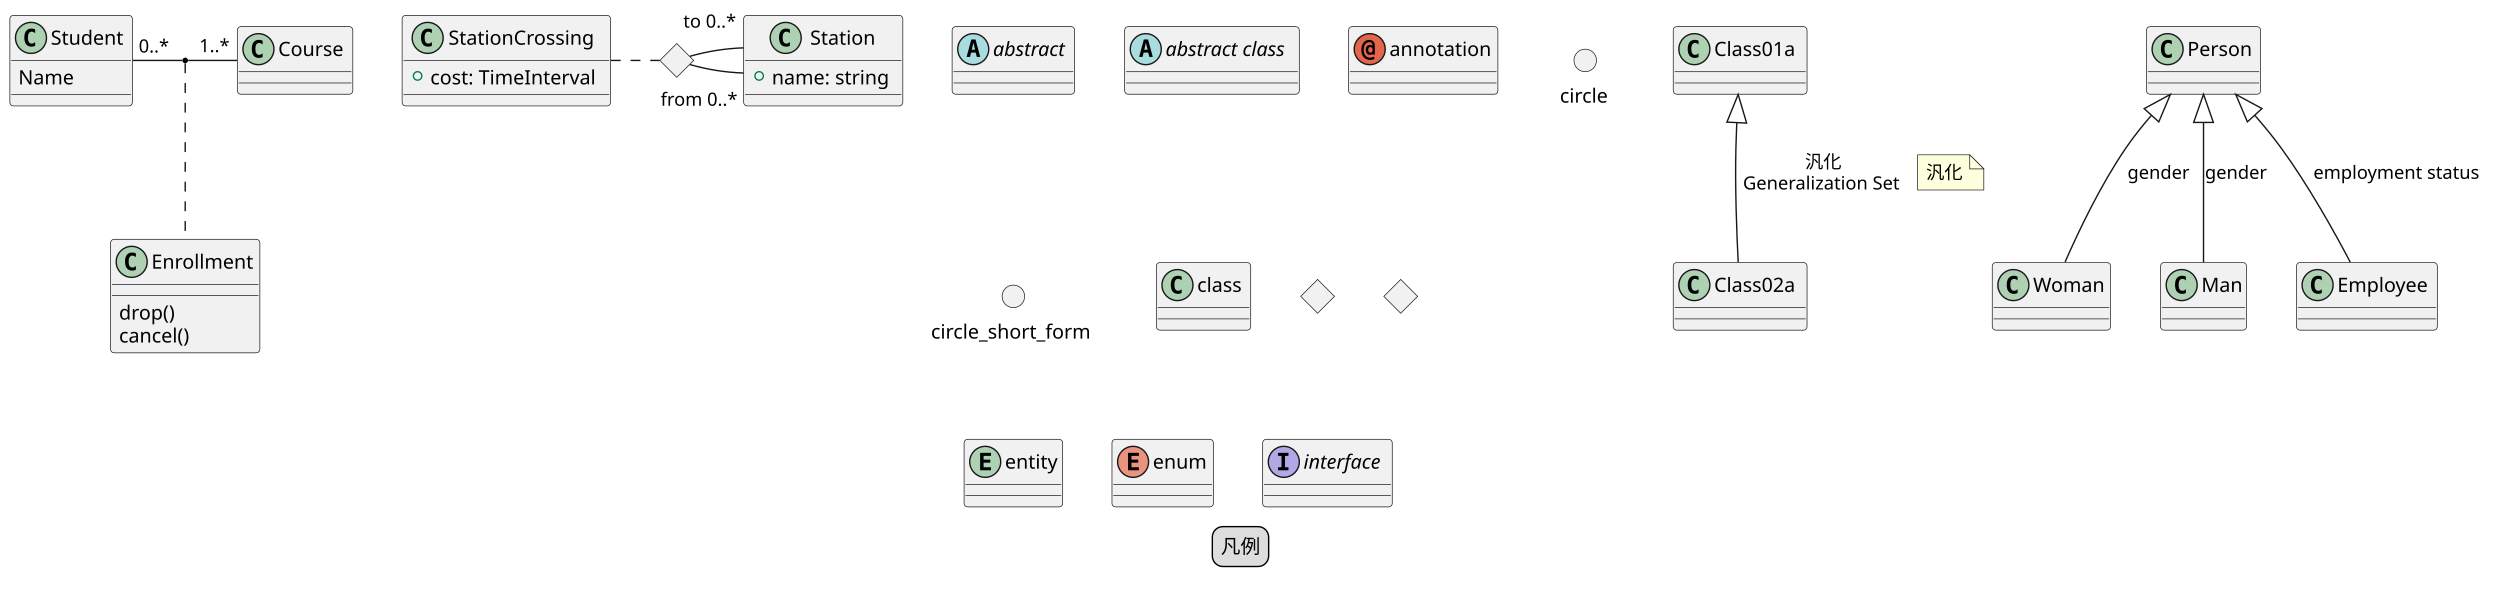
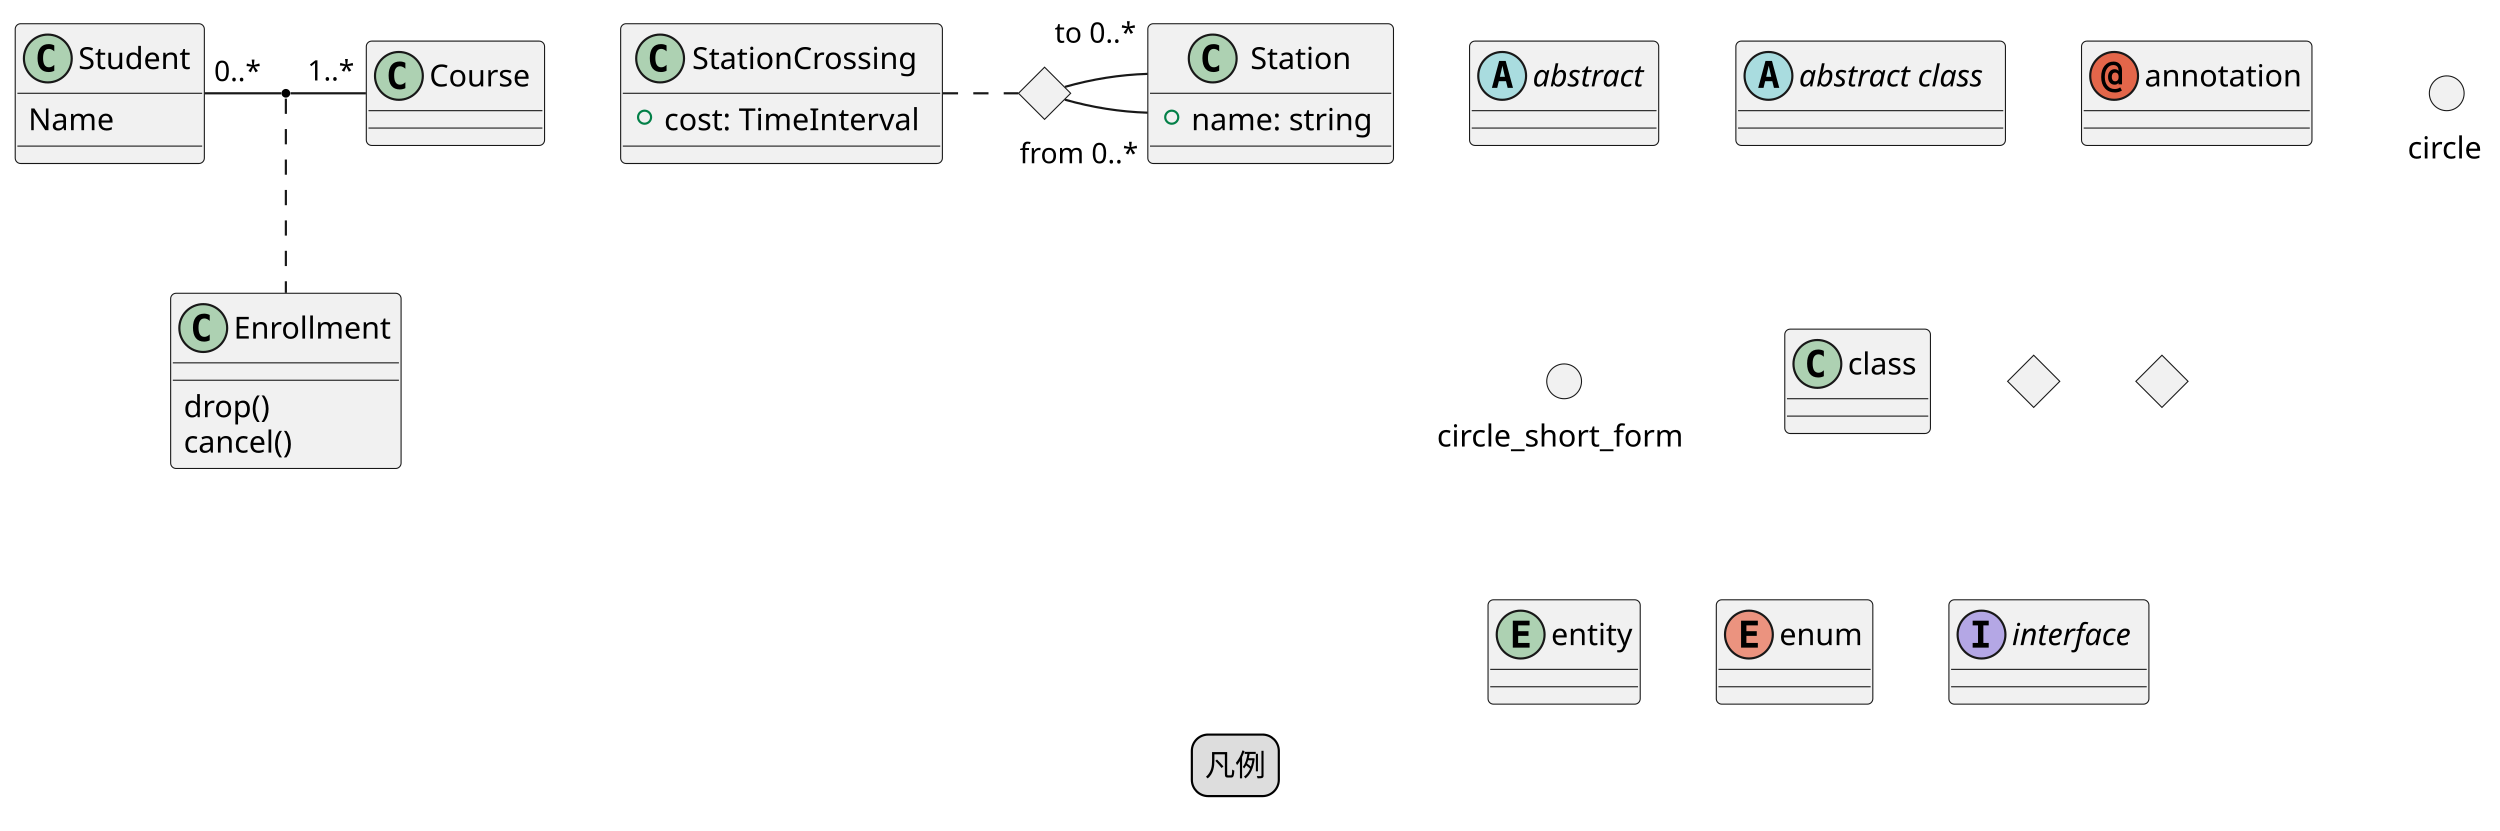
- <svg xmlns="http://www.w3.org/2000/svg" contentStyleType="text/css" height="418px" preserveAspectRatio="none" style="width:1775px;height:418px;background:#FFFFFF;" version="1.1" viewBox="0 0 1775 418" width="1775px" zoomAndPan="magnify">
+ <svg xmlns="http://www.w3.org/2000/svg" contentStyleType="text/css" height="382px" preserveAspectRatio="none" style="width:1150px;height:382px;background:#FFFFFF;" version="1.1" viewBox="0 0 1150 382" width="1150px" zoomAndPan="magnify">
  <defs />
  <g>
    <g id="elem_abstract">
      <rect codeLine="5" fill="#F1F1F1" height="48" id="abstract" rx="2.5" ry="2.5" style="stroke:#181818;stroke-width:0.5;" width="87" x="676" y="18.909" />
      <ellipse cx="691" cy="34.909" fill="#A9DCDF" rx="11" ry="11" style="stroke:#181818;stroke-width:1.0;" />
      <path d="M691.109,30.253 L689.953,35.331 L692.281,35.331 L691.109,30.253 Z M689.625,28.019 L692.609,28.019 L695.969,40.409 L693.516,40.409 L692.75,37.347 L689.469,37.347 L688.719,40.409 L686.281,40.409 L689.625,28.019 Z " fill="#000000" />
      <text fill="#000000" font-family="sans-serif" font-size="14" font-style="italic" lengthAdjust="spacing" textLength="55" x="705" y="39.756">abstract</text>
      <line style="stroke:#181818;stroke-width:0.5;" x1="677" x2="762" y1="50.909" y2="50.909" />
      <line style="stroke:#181818;stroke-width:0.5;" x1="677" x2="762" y1="58.909" y2="58.909" />
    </g>
    <g id="elem_abstract class">
      <rect codeLine="6" fill="#F1F1F1" height="48" id="abstract class" rx="2.5" ry="2.5" style="stroke:#181818;stroke-width:0.5;" width="124" x="798.5" y="18.909" />
      <ellipse cx="813.5" cy="34.909" fill="#A9DCDF" rx="11" ry="11" style="stroke:#181818;stroke-width:1.0;" />
      <path d="M813.609,30.253 L812.453,35.331 L814.781,35.331 L813.609,30.253 Z M812.125,28.019 L815.109,28.019 L818.469,40.409 L816.016,40.409 L815.25,37.347 L811.969,37.347 L811.219,40.409 L808.781,40.409 L812.125,28.019 Z " fill="#000000" />
      <text fill="#000000" font-family="sans-serif" font-size="14" font-style="italic" lengthAdjust="spacing" textLength="92" x="827.5" y="39.756">abstract class</text>
      <line style="stroke:#181818;stroke-width:0.5;" x1="799.5" x2="921.5" y1="50.909" y2="50.909" />
      <line style="stroke:#181818;stroke-width:0.5;" x1="799.5" x2="921.5" y1="58.909" y2="58.909" />
    </g>
    <g id="elem_annotation">
      <rect codeLine="7" fill="#F1F1F1" height="48" id="annotation" rx="2.5" ry="2.5" style="stroke:#181818;stroke-width:0.5;" width="106" x="957.5" y="18.909" />
      <ellipse cx="972.5" cy="34.909" fill="#E3664A" rx="11" ry="11" style="stroke:#181818;stroke-width:1.0;" />
      <path d="M974.578,35.378 Q974.578,34.441 974.156,33.909 Q973.734,33.378 972.984,33.378 Q972.25,33.378 971.828,33.909 Q971.422,34.441 971.422,35.378 Q971.422,36.331 971.828,36.862 Q972.25,37.394 972.984,37.394 Q973.734,37.394 974.156,36.862 Q974.578,36.331 974.578,35.378 Z M976.125,38.784 L974.5,38.784 L974.5,38.112 Q974.172,38.55 973.75,38.753 Q973.328,38.956 972.719,38.956 Q971.359,38.956 970.531,37.987 Q969.703,37.003 969.703,35.378 Q969.703,33.784 970.531,32.816 Q971.359,31.831 972.719,31.831 Q973.312,31.831 973.766,32.034 Q974.219,32.237 974.5,32.628 L974.5,32.284 Q974.5,31.159 973.875,30.55 Q973.25,29.925 972.109,29.925 Q970.391,29.925 969.297,31.456 Q968.203,32.972 968.203,35.409 Q968.203,37.956 969.453,39.456 Q970.719,40.956 972.828,40.956 Q973.484,40.956 974.109,40.769 Q974.734,40.581 975.312,40.191 L976.078,41.644 Q975.406,42.097 974.609,42.316 Q973.812,42.55 972.906,42.55 Q970,42.55 968.266,40.612 Q966.547,38.691 966.547,35.409 Q966.547,32.191 968.094,30.269 Q969.656,28.331 972.219,28.331 Q974.016,28.331 975.062,29.425 Q976.125,30.519 976.125,32.394 L976.125,38.784 Z " fill="#000000" />
      <text fill="#000000" font-family="sans-serif" font-size="14" lengthAdjust="spacing" textLength="74" x="986.5" y="39.756">annotation</text>
      <line style="stroke:#181818;stroke-width:0.5;" x1="958.5" x2="1062.5" y1="50.909" y2="50.909" />
      <line style="stroke:#181818;stroke-width:0.5;" x1="958.5" x2="1062.5" y1="58.909" y2="58.909" />
    </g>
    <g id="elem_circle">
      <ellipse cx="1125.5" cy="42.909" fill="#F1F1F1" rx="8" ry="8" style="stroke:#181818;stroke-width:0.5;" />
      <text fill="#000000" font-family="sans-serif" font-size="14" lengthAdjust="spacing" textLength="36" x="1107.5" y="72.904">circle</text>
    </g>
    <g id="elem_circle_short_form">
-       <ellipse cx="719.5" cy="210.409" fill="#F1F1F1" rx="8" ry="8" style="stroke:#181818;stroke-width:0.5;" />
-       <text fill="#000000" font-family="sans-serif" font-size="14" lengthAdjust="spacing" textLength="117" x="661" y="240.405">circle_short_form</text>
+       <ellipse cx="719.5" cy="175.409" fill="#F1F1F1" rx="8" ry="8" style="stroke:#181818;stroke-width:0.5;" />
+       <text fill="#000000" font-family="sans-serif" font-size="14" lengthAdjust="spacing" textLength="117" x="661" y="205.405">circle_short_form</text>
    </g>
    <g id="elem_class">
-       <rect codeLine="10" fill="#F1F1F1" height="48" id="class" rx="2.5" ry="2.5" style="stroke:#181818;stroke-width:0.5;" width="67" x="821" y="186.409" />
-       <ellipse cx="836" cy="202.409" fill="#ADD1B2" rx="11" ry="11" style="stroke:#181818;stroke-width:1.0;" />
-       <path d="M838.969,208.05 Q838.391,208.347 837.75,208.488 Q837.109,208.644 836.406,208.644 Q833.906,208.644 832.578,207.003 Q831.266,205.347 831.266,202.222 Q831.266,199.097 832.578,197.441 Q833.906,195.784 836.406,195.784 Q837.109,195.784 837.75,195.941 Q838.406,196.097 838.969,196.394 L838.969,199.113 Q838.344,198.534 837.75,198.269 Q837.156,197.988 836.531,197.988 Q835.188,197.988 834.5,199.066 Q833.812,200.128 833.812,202.222 Q833.812,204.316 834.5,205.394 Q835.188,206.456 836.531,206.456 Q837.156,206.456 837.75,206.191 Q838.344,205.909 838.969,205.331 L838.969,208.05 Z " fill="#000000" />
-       <text fill="#000000" font-family="sans-serif" font-size="14" lengthAdjust="spacing" textLength="35" x="850" y="207.256">class</text>
-       <line style="stroke:#181818;stroke-width:0.5;" x1="822" x2="887" y1="218.409" y2="218.409" />
-       <line style="stroke:#181818;stroke-width:0.5;" x1="822" x2="887" y1="226.409" y2="226.409" />
+       <rect codeLine="10" fill="#F1F1F1" height="48" id="class" rx="2.5" ry="2.5" style="stroke:#181818;stroke-width:0.5;" width="67" x="821" y="151.409" />
+       <ellipse cx="836" cy="167.409" fill="#ADD1B2" rx="11" ry="11" style="stroke:#181818;stroke-width:1.0;" />
+       <path d="M838.969,173.05 Q838.391,173.347 837.75,173.488 Q837.109,173.644 836.406,173.644 Q833.906,173.644 832.578,172.003 Q831.266,170.347 831.266,167.222 Q831.266,164.097 832.578,162.441 Q833.906,160.784 836.406,160.784 Q837.109,160.784 837.75,160.941 Q838.406,161.097 838.969,161.394 L838.969,164.113 Q838.344,163.534 837.75,163.269 Q837.156,162.988 836.531,162.988 Q835.188,162.988 834.5,164.066 Q833.812,165.128 833.812,167.222 Q833.812,169.316 834.5,170.394 Q835.188,171.456 836.531,171.456 Q837.156,171.456 837.75,171.191 Q838.344,170.909 838.969,170.331 L838.969,173.05 Z " fill="#000000" />
+       <text fill="#000000" font-family="sans-serif" font-size="14" lengthAdjust="spacing" textLength="35" x="850" y="172.256">class</text>
+       <line style="stroke:#181818;stroke-width:0.5;" x1="822" x2="887" y1="183.409" y2="183.409" />
+       <line style="stroke:#181818;stroke-width:0.5;" x1="822" x2="887" y1="191.409" y2="191.409" />
    </g>
    <g id="elem_diamond">
-       <polygon fill="#F1F1F1" points="935.5,198.409,947.5,210.409,935.5,222.409,923.5,210.409,935.5,198.409" style="stroke:#181818;stroke-width:0.5;" />
+       <polygon fill="#F1F1F1" points="935.5,163.409,947.5,175.409,935.5,187.409,923.5,175.409,935.5,163.409" style="stroke:#181818;stroke-width:0.5;" />
    </g>
-     <polygon fill="#F1F1F1" points="994.5,198.409,1006.5,210.409,994.5,222.409,982.5,210.409,994.5,198.409" style="stroke:#181818;stroke-width:0.5;" />
+     <polygon fill="#F1F1F1" points="994.5,163.409,1006.5,175.409,994.5,187.409,982.5,175.409,994.5,163.409" style="stroke:#181818;stroke-width:0.5;" />
    <g id="elem_entity">
-       <rect codeLine="13" fill="#F1F1F1" height="48" id="entity" rx="2.5" ry="2.5" style="stroke:#181818;stroke-width:0.5;" width="70" x="684.5" y="311.909" />
-       <ellipse cx="699.5" cy="327.909" fill="#ADD1B2" rx="11" ry="11" style="stroke:#181818;stroke-width:1.0;" />
-       <path d="M703.609,333.909 L695.891,333.909 L695.891,321.519 L703.609,321.519 L703.609,323.675 L698.344,323.675 L698.344,326.347 L703.109,326.347 L703.109,328.503 L698.344,328.503 L698.344,331.753 L703.609,331.753 L703.609,333.909 Z " fill="#000000" />
-       <text fill="#000000" font-family="sans-serif" font-size="14" lengthAdjust="spacing" textLength="38" x="713.5" y="332.756">entity</text>
-       <line style="stroke:#181818;stroke-width:0.5;" x1="685.5" x2="753.5" y1="343.909" y2="343.909" />
-       <line style="stroke:#181818;stroke-width:0.5;" x1="685.5" x2="753.5" y1="351.909" y2="351.909" />
+       <rect codeLine="13" fill="#F1F1F1" height="48" id="entity" rx="2.5" ry="2.5" style="stroke:#181818;stroke-width:0.5;" width="70" x="684.5" y="275.909" />
+       <ellipse cx="699.5" cy="291.909" fill="#ADD1B2" rx="11" ry="11" style="stroke:#181818;stroke-width:1.0;" />
+       <path d="M703.609,297.909 L695.891,297.909 L695.891,285.519 L703.609,285.519 L703.609,287.675 L698.344,287.675 L698.344,290.347 L703.109,290.347 L703.109,292.503 L698.344,292.503 L698.344,295.753 L703.609,295.753 L703.609,297.909 Z " fill="#000000" />
+       <text fill="#000000" font-family="sans-serif" font-size="14" lengthAdjust="spacing" textLength="38" x="713.5" y="296.756">entity</text>
+       <line style="stroke:#181818;stroke-width:0.5;" x1="685.5" x2="753.5" y1="307.909" y2="307.909" />
+       <line style="stroke:#181818;stroke-width:0.5;" x1="685.5" x2="753.5" y1="315.909" y2="315.909" />
    </g>
    <g id="elem_enum">
-       <rect codeLine="14" fill="#F1F1F1" height="48" id="enum" rx="2.5" ry="2.5" style="stroke:#181818;stroke-width:0.5;" width="72" x="789.5" y="311.909" />
-       <ellipse cx="804.5" cy="327.909" fill="#EB937F" rx="11" ry="11" style="stroke:#181818;stroke-width:1.0;" />
-       <path d="M808.609,333.909 L800.891,333.909 L800.891,321.519 L808.609,321.519 L808.609,323.675 L803.344,323.675 L803.344,326.347 L808.109,326.347 L808.109,328.503 L803.344,328.503 L803.344,331.753 L808.609,331.753 L808.609,333.909 Z " fill="#000000" />
-       <text fill="#000000" font-family="sans-serif" font-size="14" lengthAdjust="spacing" textLength="40" x="818.5" y="332.756">enum</text>
-       <line style="stroke:#181818;stroke-width:0.5;" x1="790.5" x2="860.5" y1="343.909" y2="343.909" />
-       <line style="stroke:#181818;stroke-width:0.5;" x1="790.5" x2="860.5" y1="351.909" y2="351.909" />
+       <rect codeLine="14" fill="#F1F1F1" height="48" id="enum" rx="2.5" ry="2.5" style="stroke:#181818;stroke-width:0.5;" width="72" x="789.5" y="275.909" />
+       <ellipse cx="804.5" cy="291.909" fill="#EB937F" rx="11" ry="11" style="stroke:#181818;stroke-width:1.0;" />
+       <path d="M808.609,297.909 L800.891,297.909 L800.891,285.519 L808.609,285.519 L808.609,287.675 L803.344,287.675 L803.344,290.347 L808.109,290.347 L808.109,292.503 L803.344,292.503 L803.344,295.753 L808.609,295.753 L808.609,297.909 Z " fill="#000000" />
+       <text fill="#000000" font-family="sans-serif" font-size="14" lengthAdjust="spacing" textLength="40" x="818.5" y="296.756">enum</text>
+       <line style="stroke:#181818;stroke-width:0.5;" x1="790.5" x2="860.5" y1="307.909" y2="307.909" />
+       <line style="stroke:#181818;stroke-width:0.5;" x1="790.5" x2="860.5" y1="315.909" y2="315.909" />
    </g>
    <g id="elem_interface">
-       <rect codeLine="15" fill="#F1F1F1" height="48" id="interface" rx="2.5" ry="2.5" style="stroke:#181818;stroke-width:0.5;" width="92" x="896.5" y="311.909" />
-       <ellipse cx="911.5" cy="327.909" fill="#B4A7E5" rx="11" ry="11" style="stroke:#181818;stroke-width:1.0;" />
-       <path d="M907.422,323.675 L907.422,321.519 L914.812,321.519 L914.812,323.675 L912.344,323.675 L912.344,331.753 L914.812,331.753 L914.812,333.909 L907.422,333.909 L907.422,331.753 L909.891,331.753 L909.891,323.675 L907.422,323.675 Z " fill="#000000" />
-       <text fill="#000000" font-family="sans-serif" font-size="14" font-style="italic" lengthAdjust="spacing" textLength="60" x="925.5" y="332.756">interface</text>
-       <line style="stroke:#181818;stroke-width:0.5;" x1="897.5" x2="987.5" y1="343.909" y2="343.909" />
-       <line style="stroke:#181818;stroke-width:0.5;" x1="897.5" x2="987.5" y1="351.909" y2="351.909" />
-     </g>
-     <g id="elem_Class01a">
-       <rect fill="#F1F1F1" height="48" id="Class01a" rx="2.5" ry="2.5" style="stroke:#181818;stroke-width:0.5;" width="95" x="1188" y="18.909" />
-       <ellipse cx="1203" cy="34.909" fill="#ADD1B2" rx="11" ry="11" style="stroke:#181818;stroke-width:1.0;" />
-       <path d="M1205.969,40.55 Q1205.391,40.847 1204.75,40.987 Q1204.109,41.144 1203.406,41.144 Q1200.906,41.144 1199.578,39.503 Q1198.266,37.847 1198.266,34.722 Q1198.266,31.597 1199.578,29.941 Q1200.906,28.284 1203.406,28.284 Q1204.109,28.284 1204.75,28.441 Q1205.406,28.597 1205.969,28.894 L1205.969,31.613 Q1205.344,31.034 1204.75,30.769 Q1204.156,30.488 1203.531,30.488 Q1202.188,30.488 1201.5,31.566 Q1200.812,32.628 1200.812,34.722 Q1200.812,36.816 1201.5,37.894 Q1202.188,38.956 1203.531,38.956 Q1204.156,38.956 1204.75,38.691 Q1205.344,38.409 1205.969,37.831 L1205.969,40.55 Z " fill="#000000" />
-       <text fill="#000000" font-family="sans-serif" font-size="14" lengthAdjust="spacing" textLength="63" x="1217" y="39.756">Class01a</text>
-       <line style="stroke:#181818;stroke-width:0.5;" x1="1189" x2="1282" y1="50.909" y2="50.909" />
-       <line style="stroke:#181818;stroke-width:0.5;" x1="1189" x2="1282" y1="58.909" y2="58.909" />
-     </g>
-     <g id="elem_Class02a">
-       <rect fill="#F1F1F1" height="48" id="Class02a" rx="2.5" ry="2.5" style="stroke:#181818;stroke-width:0.5;" width="95" x="1188" y="186.409" />
-       <ellipse cx="1203" cy="202.409" fill="#ADD1B2" rx="11" ry="11" style="stroke:#181818;stroke-width:1.0;" />
-       <path d="M1205.969,208.05 Q1205.391,208.347 1204.75,208.488 Q1204.109,208.644 1203.406,208.644 Q1200.906,208.644 1199.578,207.003 Q1198.266,205.347 1198.266,202.222 Q1198.266,199.097 1199.578,197.441 Q1200.906,195.784 1203.406,195.784 Q1204.109,195.784 1204.75,195.941 Q1205.406,196.097 1205.969,196.394 L1205.969,199.113 Q1205.344,198.534 1204.75,198.269 Q1204.156,197.988 1203.531,197.988 Q1202.188,197.988 1201.5,199.066 Q1200.812,200.128 1200.812,202.222 Q1200.812,204.316 1201.5,205.394 Q1202.188,206.456 1203.531,206.456 Q1204.156,206.456 1204.75,206.191 Q1205.344,205.909 1205.969,205.331 L1205.969,208.05 Z " fill="#000000" />
-       <text fill="#000000" font-family="sans-serif" font-size="14" lengthAdjust="spacing" textLength="63" x="1217" y="207.256">Class02a</text>
-       <line style="stroke:#181818;stroke-width:0.5;" x1="1189" x2="1282" y1="218.409" y2="218.409" />
-       <line style="stroke:#181818;stroke-width:0.5;" x1="1189" x2="1282" y1="226.409" y2="226.409" />
-     </g>
-     <g id="elem_Person">
-       <rect fill="#F1F1F1" height="48" id="Person" rx="2.5" ry="2.5" style="stroke:#181818;stroke-width:0.5;" width="81" x="1524" y="18.909" />
-       <ellipse cx="1539" cy="34.909" fill="#ADD1B2" rx="11" ry="11" style="stroke:#181818;stroke-width:1.0;" />
-       <path d="M1541.969,40.55 Q1541.391,40.847 1540.75,40.987 Q1540.109,41.144 1539.406,41.144 Q1536.906,41.144 1535.578,39.503 Q1534.266,37.847 1534.266,34.722 Q1534.266,31.597 1535.578,29.941 Q1536.906,28.284 1539.406,28.284 Q1540.109,28.284 1540.75,28.441 Q1541.406,28.597 1541.969,28.894 L1541.969,31.613 Q1541.344,31.034 1540.75,30.769 Q1540.156,30.488 1539.531,30.488 Q1538.188,30.488 1537.5,31.566 Q1536.812,32.628 1536.812,34.722 Q1536.812,36.816 1537.5,37.894 Q1538.188,38.956 1539.531,38.956 Q1540.156,38.956 1540.75,38.691 Q1541.344,38.409 1541.969,37.831 L1541.969,40.55 Z " fill="#000000" />
-       <text fill="#000000" font-family="sans-serif" font-size="14" lengthAdjust="spacing" textLength="49" x="1553" y="39.756">Person</text>
-       <line style="stroke:#181818;stroke-width:0.5;" x1="1525" x2="1604" y1="50.909" y2="50.909" />
-       <line style="stroke:#181818;stroke-width:0.5;" x1="1525" x2="1604" y1="58.909" y2="58.909" />
-     </g>
-     <g id="elem_Woman">
-       <rect fill="#F1F1F1" height="48" id="Woman" rx="2.5" ry="2.5" style="stroke:#181818;stroke-width:0.5;" width="84" x="1414.5" y="186.409" />
-       <ellipse cx="1429.5" cy="202.409" fill="#ADD1B2" rx="11" ry="11" style="stroke:#181818;stroke-width:1.0;" />
-       <path d="M1432.469,208.05 Q1431.891,208.347 1431.25,208.488 Q1430.609,208.644 1429.906,208.644 Q1427.406,208.644 1426.078,207.003 Q1424.766,205.347 1424.766,202.222 Q1424.766,199.097 1426.078,197.441 Q1427.406,195.784 1429.906,195.784 Q1430.609,195.784 1431.25,195.941 Q1431.906,196.097 1432.469,196.394 L1432.469,199.113 Q1431.844,198.534 1431.25,198.269 Q1430.656,197.988 1430.031,197.988 Q1428.688,197.988 1428,199.066 Q1427.312,200.128 1427.312,202.222 Q1427.312,204.316 1428,205.394 Q1428.688,206.456 1430.031,206.456 Q1430.656,206.456 1431.25,206.191 Q1431.844,205.909 1432.469,205.331 L1432.469,208.05 Z " fill="#000000" />
-       <text fill="#000000" font-family="sans-serif" font-size="14" lengthAdjust="spacing" textLength="52" x="1443.5" y="207.256">Woman</text>
-       <line style="stroke:#181818;stroke-width:0.5;" x1="1415.5" x2="1497.5" y1="218.409" y2="218.409" />
-       <line style="stroke:#181818;stroke-width:0.5;" x1="1415.5" x2="1497.5" y1="226.409" y2="226.409" />
-     </g>
-     <g id="elem_Man">
-       <rect fill="#F1F1F1" height="48" id="Man" rx="2.5" ry="2.5" style="stroke:#181818;stroke-width:0.5;" width="61" x="1534" y="186.409" />
-       <ellipse cx="1549" cy="202.409" fill="#ADD1B2" rx="11" ry="11" style="stroke:#181818;stroke-width:1.0;" />
-       <path d="M1551.969,208.05 Q1551.391,208.347 1550.75,208.488 Q1550.109,208.644 1549.406,208.644 Q1546.906,208.644 1545.578,207.003 Q1544.266,205.347 1544.266,202.222 Q1544.266,199.097 1545.578,197.441 Q1546.906,195.784 1549.406,195.784 Q1550.109,195.784 1550.75,195.941 Q1551.406,196.097 1551.969,196.394 L1551.969,199.113 Q1551.344,198.534 1550.75,198.269 Q1550.156,197.988 1549.531,197.988 Q1548.188,197.988 1547.5,199.066 Q1546.812,200.128 1546.812,202.222 Q1546.812,204.316 1547.5,205.394 Q1548.188,206.456 1549.531,206.456 Q1550.156,206.456 1550.75,206.191 Q1551.344,205.909 1551.969,205.331 L1551.969,208.05 Z " fill="#000000" />
-       <text fill="#000000" font-family="sans-serif" font-size="14" lengthAdjust="spacing" textLength="29" x="1563" y="207.256">Man</text>
-       <line style="stroke:#181818;stroke-width:0.5;" x1="1535" x2="1594" y1="218.409" y2="218.409" />
-       <line style="stroke:#181818;stroke-width:0.5;" x1="1535" x2="1594" y1="226.409" y2="226.409" />
-     </g>
-     <g id="elem_Employee">
-       <rect fill="#F1F1F1" height="48" id="Employee" rx="2.5" ry="2.5" style="stroke:#181818;stroke-width:0.5;" width="100" x="1630.5" y="186.409" />
-       <ellipse cx="1645.5" cy="202.409" fill="#ADD1B2" rx="11" ry="11" style="stroke:#181818;stroke-width:1.0;" />
-       <path d="M1648.469,208.05 Q1647.891,208.347 1647.25,208.488 Q1646.609,208.644 1645.906,208.644 Q1643.406,208.644 1642.078,207.003 Q1640.766,205.347 1640.766,202.222 Q1640.766,199.097 1642.078,197.441 Q1643.406,195.784 1645.906,195.784 Q1646.609,195.784 1647.25,195.941 Q1647.906,196.097 1648.469,196.394 L1648.469,199.113 Q1647.844,198.534 1647.25,198.269 Q1646.656,197.988 1646.031,197.988 Q1644.688,197.988 1644,199.066 Q1643.312,200.128 1643.312,202.222 Q1643.312,204.316 1644,205.394 Q1644.688,206.456 1646.031,206.456 Q1646.656,206.456 1647.25,206.191 Q1647.844,205.909 1648.469,205.331 L1648.469,208.05 Z " fill="#000000" />
-       <text fill="#000000" font-family="sans-serif" font-size="14" lengthAdjust="spacing" textLength="68" x="1659.5" y="207.256">Employee</text>
-       <line style="stroke:#181818;stroke-width:0.5;" x1="1631.5" x2="1729.5" y1="218.409" y2="218.409" />
-       <line style="stroke:#181818;stroke-width:0.5;" x1="1631.5" x2="1729.5" y1="226.409" y2="226.409" />
+       <rect codeLine="15" fill="#F1F1F1" height="48" id="interface" rx="2.5" ry="2.5" style="stroke:#181818;stroke-width:0.5;" width="92" x="896.5" y="275.909" />
+       <ellipse cx="911.5" cy="291.909" fill="#B4A7E5" rx="11" ry="11" style="stroke:#181818;stroke-width:1.0;" />
+       <path d="M907.422,287.675 L907.422,285.519 L914.812,285.519 L914.812,287.675 L912.344,287.675 L912.344,295.753 L914.812,295.753 L914.812,297.909 L907.422,297.909 L907.422,295.753 L909.891,295.753 L909.891,287.675 L907.422,287.675 Z " fill="#000000" />
+       <text fill="#000000" font-family="sans-serif" font-size="14" font-style="italic" lengthAdjust="spacing" textLength="60" x="925.5" y="296.756">interface</text>
+       <line style="stroke:#181818;stroke-width:0.5;" x1="897.5" x2="987.5" y1="307.909" y2="307.909" />
+       <line style="stroke:#181818;stroke-width:0.5;" x1="897.5" x2="987.5" y1="315.909" y2="315.909" />
    </g>
    <g id="elem_Student">
-       <rect codeLine="27" fill="#F1F1F1" height="64.297" id="Student" rx="2.5" ry="2.5" style="stroke:#181818;stroke-width:0.5;" width="87" x="7" y="10.909" />
+       <rect codeLine="18" fill="#F1F1F1" height="64.297" id="Student" rx="2.5" ry="2.5" style="stroke:#181818;stroke-width:0.5;" width="87" x="7" y="10.909" />
      <ellipse cx="22" cy="26.909" fill="#ADD1B2" rx="11" ry="11" style="stroke:#181818;stroke-width:1.0;" />
      <path d="M24.969,32.55 Q24.391,32.847 23.75,32.987 Q23.109,33.144 22.406,33.144 Q19.906,33.144 18.578,31.503 Q17.266,29.847 17.266,26.722 Q17.266,23.597 18.578,21.941 Q19.906,20.284 22.406,20.284 Q23.109,20.284 23.75,20.441 Q24.406,20.597 24.969,20.894 L24.969,23.613 Q24.344,23.034 23.75,22.769 Q23.156,22.488 22.531,22.488 Q21.188,22.488 20.5,23.566 Q19.812,24.628 19.812,26.722 Q19.812,28.816 20.5,29.894 Q21.188,30.956 22.531,30.956 Q23.156,30.956 23.75,30.691 Q24.344,30.409 24.969,29.831 L24.969,32.55 Z " fill="#000000" />
      <text fill="#000000" font-family="sans-serif" font-size="14" lengthAdjust="spacing" textLength="55" x="36" y="31.756">Student</text>
      <line style="stroke:#181818;stroke-width:0.5;" x1="8" x2="93" y1="42.909" y2="42.909" />
      <text fill="#000000" font-family="sans-serif" font-size="14" lengthAdjust="spacing" textLength="40" x="13" y="59.904">Name</text>
      <line style="stroke:#181818;stroke-width:0.5;" x1="8" x2="93" y1="67.206" y2="67.206" />
    </g>
    <g id="elem_Course">
      <rect fill="#F1F1F1" height="48" id="Course" rx="2.5" ry="2.5" style="stroke:#181818;stroke-width:0.5;" width="82" x="168.5" y="18.909" />
      <ellipse cx="183.5" cy="34.909" fill="#ADD1B2" rx="11" ry="11" style="stroke:#181818;stroke-width:1.0;" />
      <path d="M186.469,40.55 Q185.891,40.847 185.25,40.987 Q184.609,41.144 183.906,41.144 Q181.406,41.144 180.078,39.503 Q178.766,37.847 178.766,34.722 Q178.766,31.597 180.078,29.941 Q181.406,28.284 183.906,28.284 Q184.609,28.284 185.25,28.441 Q185.906,28.597 186.469,28.894 L186.469,31.613 Q185.844,31.034 185.25,30.769 Q184.656,30.488 184.031,30.488 Q182.688,30.488 182,31.566 Q181.312,32.628 181.312,34.722 Q181.312,36.816 182,37.894 Q182.688,38.956 184.031,38.956 Q184.656,38.956 185.25,38.691 Q185.844,38.409 186.469,37.831 L186.469,40.55 Z " fill="#000000" />
      <text fill="#000000" font-family="sans-serif" font-size="14" lengthAdjust="spacing" textLength="50" x="197.5" y="39.756">Course</text>
      <line style="stroke:#181818;stroke-width:0.5;" x1="169.5" x2="249.5" y1="50.909" y2="50.909" />
      <line style="stroke:#181818;stroke-width:0.5;" x1="169.5" x2="249.5" y1="58.909" y2="58.909" />
    </g>
    <g id="elem_Enrollment">
-       <rect codeLine="32" fill="#F1F1F1" height="80.594" id="Enrollment" rx="2.5" ry="2.5" style="stroke:#181818;stroke-width:0.5;" width="106" x="78.5" y="169.909" />
-       <ellipse cx="93.5" cy="185.909" fill="#ADD1B2" rx="11" ry="11" style="stroke:#181818;stroke-width:1.0;" />
-       <path d="M96.469,191.55 Q95.891,191.847 95.25,191.988 Q94.609,192.144 93.906,192.144 Q91.406,192.144 90.078,190.503 Q88.766,188.847 88.766,185.722 Q88.766,182.597 90.078,180.941 Q91.406,179.284 93.906,179.284 Q94.609,179.284 95.25,179.441 Q95.906,179.597 96.469,179.894 L96.469,182.613 Q95.844,182.034 95.25,181.769 Q94.656,181.488 94.031,181.488 Q92.688,181.488 92,182.566 Q91.312,183.628 91.312,185.722 Q91.312,187.816 92,188.894 Q92.688,189.956 94.031,189.956 Q94.656,189.956 95.25,189.691 Q95.844,189.409 96.469,188.831 L96.469,191.55 Z " fill="#000000" />
-       <text fill="#000000" font-family="sans-serif" font-size="14" lengthAdjust="spacing" textLength="74" x="107.5" y="190.756">Enrollment</text>
-       <line style="stroke:#181818;stroke-width:0.5;" x1="79.5" x2="183.5" y1="201.909" y2="201.909" />
-       <line style="stroke:#181818;stroke-width:0.5;" x1="79.5" x2="183.5" y1="209.909" y2="209.909" />
-       <text fill="#000000" font-family="sans-serif" font-size="14" lengthAdjust="spacing" textLength="42" x="84.5" y="226.905">drop()</text>
-       <text fill="#000000" font-family="sans-serif" font-size="14" lengthAdjust="spacing" textLength="55" x="84.5" y="243.201">cancel()</text>
+       <rect codeLine="23" fill="#F1F1F1" height="80.594" id="Enrollment" rx="2.5" ry="2.5" style="stroke:#181818;stroke-width:0.5;" width="106" x="78.5" y="134.909" />
+       <ellipse cx="93.5" cy="150.909" fill="#ADD1B2" rx="11" ry="11" style="stroke:#181818;stroke-width:1.0;" />
+       <path d="M96.469,156.55 Q95.891,156.847 95.25,156.988 Q94.609,157.144 93.906,157.144 Q91.406,157.144 90.078,155.503 Q88.766,153.847 88.766,150.722 Q88.766,147.597 90.078,145.941 Q91.406,144.284 93.906,144.284 Q94.609,144.284 95.25,144.441 Q95.906,144.597 96.469,144.894 L96.469,147.613 Q95.844,147.034 95.25,146.769 Q94.656,146.488 94.031,146.488 Q92.688,146.488 92,147.566 Q91.312,148.628 91.312,150.722 Q91.312,152.816 92,153.894 Q92.688,154.956 94.031,154.956 Q94.656,154.956 95.25,154.691 Q95.844,154.409 96.469,153.831 L96.469,156.55 Z " fill="#000000" />
+       <text fill="#000000" font-family="sans-serif" font-size="14" lengthAdjust="spacing" textLength="74" x="107.5" y="155.756">Enrollment</text>
+       <line style="stroke:#181818;stroke-width:0.5;" x1="79.5" x2="183.5" y1="166.909" y2="166.909" />
+       <line style="stroke:#181818;stroke-width:0.5;" x1="79.5" x2="183.5" y1="174.909" y2="174.909" />
+       <text fill="#000000" font-family="sans-serif" font-size="14" lengthAdjust="spacing" textLength="42" x="84.5" y="191.905">drop()</text>
+       <text fill="#000000" font-family="sans-serif" font-size="14" lengthAdjust="spacing" textLength="55" x="84.5" y="208.201">cancel()</text>
    </g>
    <ellipse cx="131.5" cy="42.909" fill="#000000" rx="2" ry="2" style="stroke:none;stroke-width:1.0;" />
    <g id="elem_Station">
-       <rect codeLine="37" fill="#F1F1F1" height="64.297" id="Station" rx="2.5" ry="2.5" style="stroke:#181818;stroke-width:0.5;" width="113" x="528" y="10.909" />
+       <rect codeLine="28" fill="#F1F1F1" height="64.297" id="Station" rx="2.5" ry="2.5" style="stroke:#181818;stroke-width:0.5;" width="113" x="528" y="10.909" />
      <ellipse cx="557.85" cy="26.909" fill="#ADD1B2" rx="11" ry="11" style="stroke:#181818;stroke-width:1.0;" />
      <path d="M560.819,32.55 Q560.241,32.847 559.6,32.987 Q558.959,33.144 558.256,33.144 Q555.756,33.144 554.428,31.503 Q553.116,29.847 553.116,26.722 Q553.116,23.597 554.428,21.941 Q555.756,20.284 558.256,20.284 Q558.959,20.284 559.6,20.441 Q560.256,20.597 560.819,20.894 L560.819,23.613 Q560.194,23.034 559.6,22.769 Q559.006,22.488 558.381,22.488 Q557.038,22.488 556.35,23.566 Q555.663,24.628 555.663,26.722 Q555.663,28.816 556.35,29.894 Q557.038,30.956 558.381,30.956 Q559.006,30.956 559.6,30.691 Q560.194,30.409 560.819,29.831 L560.819,32.55 Z " fill="#000000" />
      <text fill="#000000" font-family="sans-serif" font-size="14" lengthAdjust="spacing" textLength="48" x="575.15" y="31.756">Station</text>
      <line style="stroke:#181818;stroke-width:0.5;" x1="529" x2="640" y1="42.909" y2="42.909" />
      <ellipse cx="539" cy="53.909" fill="none" rx="3" ry="3" style="stroke:#038048;stroke-width:1.0;" />
      <text fill="#000000" font-family="sans-serif" font-size="14" lengthAdjust="spacing" textLength="87" x="548" y="59.904">name: string</text>
      <line style="stroke:#181818;stroke-width:0.5;" x1="529" x2="640" y1="67.206" y2="67.206" />
    </g>
    <g id="elem_StationCrossing">
-       <rect codeLine="40" fill="#F1F1F1" height="64.297" id="StationCrossing" rx="2.5" ry="2.5" style="stroke:#181818;stroke-width:0.5;" width="148" x="285.5" y="10.909" />
+       <rect codeLine="31" fill="#F1F1F1" height="64.297" id="StationCrossing" rx="2.5" ry="2.5" style="stroke:#181818;stroke-width:0.5;" width="148" x="285.5" y="10.909" />
      <ellipse cx="303.65" cy="26.909" fill="#ADD1B2" rx="11" ry="11" style="stroke:#181818;stroke-width:1.0;" />
      <path d="M306.619,32.55 Q306.041,32.847 305.4,32.987 Q304.759,33.144 304.056,33.144 Q301.556,33.144 300.228,31.503 Q298.916,29.847 298.916,26.722 Q298.916,23.597 300.228,21.941 Q301.556,20.284 304.056,20.284 Q304.759,20.284 305.4,20.441 Q306.056,20.597 306.619,20.894 L306.619,23.613 Q305.994,23.034 305.4,22.769 Q304.806,22.488 304.181,22.488 Q302.837,22.488 302.15,23.566 Q301.462,24.628 301.462,26.722 Q301.462,28.816 302.15,29.894 Q302.837,30.956 304.181,30.956 Q304.806,30.956 305.4,30.691 Q305.994,30.409 306.619,29.831 L306.619,32.55 Z " fill="#000000" />
      <text fill="#000000" font-family="sans-serif" font-size="14" lengthAdjust="spacing" textLength="109" x="318.35" y="31.756">StationCrossing</text>
      <line style="stroke:#181818;stroke-width:0.5;" x1="286.5" x2="432.5" y1="42.909" y2="42.909" />
      <ellipse cx="296.5" cy="53.909" fill="none" rx="3" ry="3" style="stroke:#038048;stroke-width:1.0;" />
      <text fill="#000000" font-family="sans-serif" font-size="14" lengthAdjust="spacing" textLength="122" x="305.5" y="59.904">cost: TimeInterval</text>
      <line style="stroke:#181818;stroke-width:0.5;" x1="286.5" x2="432.5" y1="67.206" y2="67.206" />
    </g>
    <polygon fill="#F1F1F1" points="480.5,30.909,492.5,42.909,480.5,54.909,468.5,42.909,480.5,30.909" style="stroke:#181818;stroke-width:0.5;" />
-     <g id="link_Class01a_Class02a">
-       <path codeLine="17" d="M1233.11,87.089 C1232.86,93.079 1232.64,99.139 1232.5,104.909 C1231.81,132.849 1233.04,164.989 1234.12,186.169 " fill="none" id="Class01a-backto-Class02a" style="stroke:#181818;stroke-width:1.0;" />
-       <polygon fill="none" points="1226.12,86.709,1234.09,67.069,1240.11,87.389,1226.12,86.709" style="stroke:#181818;stroke-width:1.0;" />
-       <text fill="#000000" font-family="sans-serif" font-size="13" lengthAdjust="spacing" textLength="26" x="1281.5" y="119.41">汎化</text>
-       <text fill="#000000" font-family="sans-serif" font-size="13" lengthAdjust="spacing" textLength="118" x="1237.5" y="134.543">Generalization Set</text>
-       <path d="M1361.5,109.909 L1361.5,134.909 L1408.5,134.909 L1408.5,119.909 L1398.5,109.909 L1361.5,109.909 " fill="#FEFFDD" style="stroke:#181818;stroke-width:0.5;" />
-       <path d="M1398.5,109.909 L1398.5,119.909 L1408.5,119.909 L1398.5,109.909 " fill="#FEFFDD" style="stroke:#181818;stroke-width:0.5;" />
-       <text fill="#000000" font-family="sans-serif" font-size="13" lengthAdjust="spacing" textLength="26" x="1367.5" y="126.976">汎化</text>
-     </g>
-     <g id="link_Person_Woman">
-       <path codeLine="22" d="M1527.36,82.049 C1521.04,89.359 1514.82,97.159 1509.5,104.909 C1491.54,131.069 1475.79,164.159 1466.22,186.009 " fill="none" id="Person-backto-Woman" style="stroke:#181818;stroke-width:1.0;" />
-       <polygon fill="none" points="1522.37,77.119,1541,67.019,1532.74,86.539,1522.37,77.119" style="stroke:#181818;stroke-width:1.0;" />
-       <text fill="#000000" font-family="sans-serif" font-size="13" lengthAdjust="spacing" textLength="45" x="1510.5" y="126.976">gender</text>
-     </g>
-     <g id="link_Person_Man">
-       <path codeLine="23" d="M1564.5,86.939 C1564.5,118.699 1564.5,160.679 1564.5,186.329 " fill="none" id="Person-backto-Man" style="stroke:#181818;stroke-width:1.0;" />
-       <polygon fill="none" points="1557.5,86.919,1564.5,66.919,1571.5,86.919,1557.5,86.919" style="stroke:#181818;stroke-width:1.0;" />
-       <text fill="#000000" font-family="sans-serif" font-size="13" lengthAdjust="spacing" textLength="45" x="1565.5" y="126.976">gender</text>
-     </g>
-     <g id="link_Person_Employee">
-       <path codeLine="24" d="M1600.84,81.819 C1607.34,89.249 1613.83,97.149 1619.5,104.909 C1638.83,131.369 1657.26,164.389 1668.7,186.139 " fill="none" id="Person-backto-Employee" style="stroke:#181818;stroke-width:1.0;" />
-       <polygon fill="none" points="1595.64,86.499,1587.37,66.989,1606,77.089,1595.64,86.499" style="stroke:#181818;stroke-width:1.0;" />
-       <text fill="#000000" font-family="sans-serif" font-size="13" lengthAdjust="spacing" textLength="125" x="1642.5" y="126.976">employment status</text>
-     </g>
-     <g id="link_Student_apoint127">
-       <path d="M94.16,42.909 C105.93,42.909 117.69,42.909 129.46,42.909 " fill="none" id="Student-apoint127" style="stroke:#181818;stroke-width:1.0;" />
+     <g id="link_Student_apoint107">
+       <path d="M94.16,42.909 C105.93,42.909 117.69,42.909 129.46,42.909 " fill="none" id="Student-apoint107" style="stroke:#181818;stroke-width:1.0;" />
      <text fill="#000000" font-family="sans-serif" font-size="13" lengthAdjust="spacing" textLength="23" x="98.47" y="37.29">0..*</text>
    </g>
-     <g id="link_apoint127_Course">
-       <path d="M133.63,42.909 C145.19,42.909 156.75,42.909 168.31,42.909 " fill="none" id="apoint127-Course" style="stroke:#181818;stroke-width:1.0;" />
+     <g id="link_apoint107_Course">
+       <path d="M133.63,42.909 C145.19,42.909 156.75,42.909 168.31,42.909 " fill="none" id="apoint107-Course" style="stroke:#181818;stroke-width:1.0;" />
      <text fill="#000000" font-family="sans-serif" font-size="13" lengthAdjust="spacing" textLength="23" x="141.415" y="37.02">1..*</text>
    </g>
-     <g id="link_apoint127_Enrollment">
-       <path d="M131.5,44.969 C131.5,54.349 131.5,124.179 131.5,169.779 " fill="none" id="apoint127-Enrollment" style="stroke:#181818;stroke-width:1.0;stroke-dasharray:7.0,7.0;" />
+     <g id="link_apoint107_Enrollment">
+       <path d="M131.5,45.379 C131.5,54.109 131.5,100.119 131.5,134.719 " fill="none" id="apoint107-Enrollment" style="stroke:#181818;stroke-width:1.0;stroke-dasharray:7.0,7.0;" />
    </g>
    <g id="link_StationCrossing_diamond1">
-       <path codeLine="44" d="M433.71,42.909 C445.28,42.909 456.86,42.909 468.44,42.909 " fill="none" id="StationCrossing-diamond1" style="stroke:#181818;stroke-width:1.0;stroke-dasharray:7.0,7.0;" />
+       <path codeLine="35" d="M433.71,42.909 C445.28,42.909 456.86,42.909 468.44,42.909 " fill="none" id="StationCrossing-diamond1" style="stroke:#181818;stroke-width:1.0;stroke-dasharray:7.0,7.0;" />
    </g>
    <g id="link_diamond1_Station">
-       <path codeLine="45" d="M489.84,45.849 C502.54,49.459 515.23,51.449 527.93,51.839 " fill="none" id="diamond1-Station" style="stroke:#181818;stroke-width:1.0;" />
+       <path codeLine="36" d="M489.84,45.849 C502.54,49.459 515.23,51.449 527.93,51.839 " fill="none" id="diamond1-Station" style="stroke:#181818;stroke-width:1.0;" />
      <text fill="#000000" font-family="sans-serif" font-size="13" lengthAdjust="spacing" textLength="57" x="469.047" y="75.09">from 0..*</text>
    </g>
    <g id="link_diamond1_Station">
-       <path codeLine="46" d="M489.84,39.969 C502.54,36.359 515.23,34.369 527.93,33.979 " fill="none" id="diamond1-Station-1" style="stroke:#181818;stroke-width:1.0;" />
+       <path codeLine="37" d="M489.84,39.969 C502.54,36.359 515.23,34.369 527.93,33.979 " fill="none" id="diamond1-Station-1" style="stroke:#181818;stroke-width:1.0;" />
      <text fill="#000000" font-family="sans-serif" font-size="13" lengthAdjust="spacing" textLength="40" x="485.141" y="19.633">to 0..*</text>
    </g>
-     <rect fill="#DDDDDD" height="28.297" rx="7.5" ry="7.5" style="stroke:#000000;stroke-width:1.0;" width="40" x="860.75" y="373.909" />
-     <text fill="#000000" font-family="sans-serif" font-size="14" lengthAdjust="spacing" textLength="28" x="866.75" y="392.904">凡例</text>
+     <rect fill="#DDDDDD" height="28.297" rx="7.5" ry="7.5" style="stroke:#000000;stroke-width:1.0;" width="40" x="548.25" y="337.909" />
+     <text fill="#000000" font-family="sans-serif" font-size="14" lengthAdjust="spacing" textLength="28" x="554.25" y="356.904">凡例</text>
  </g>
</svg>
